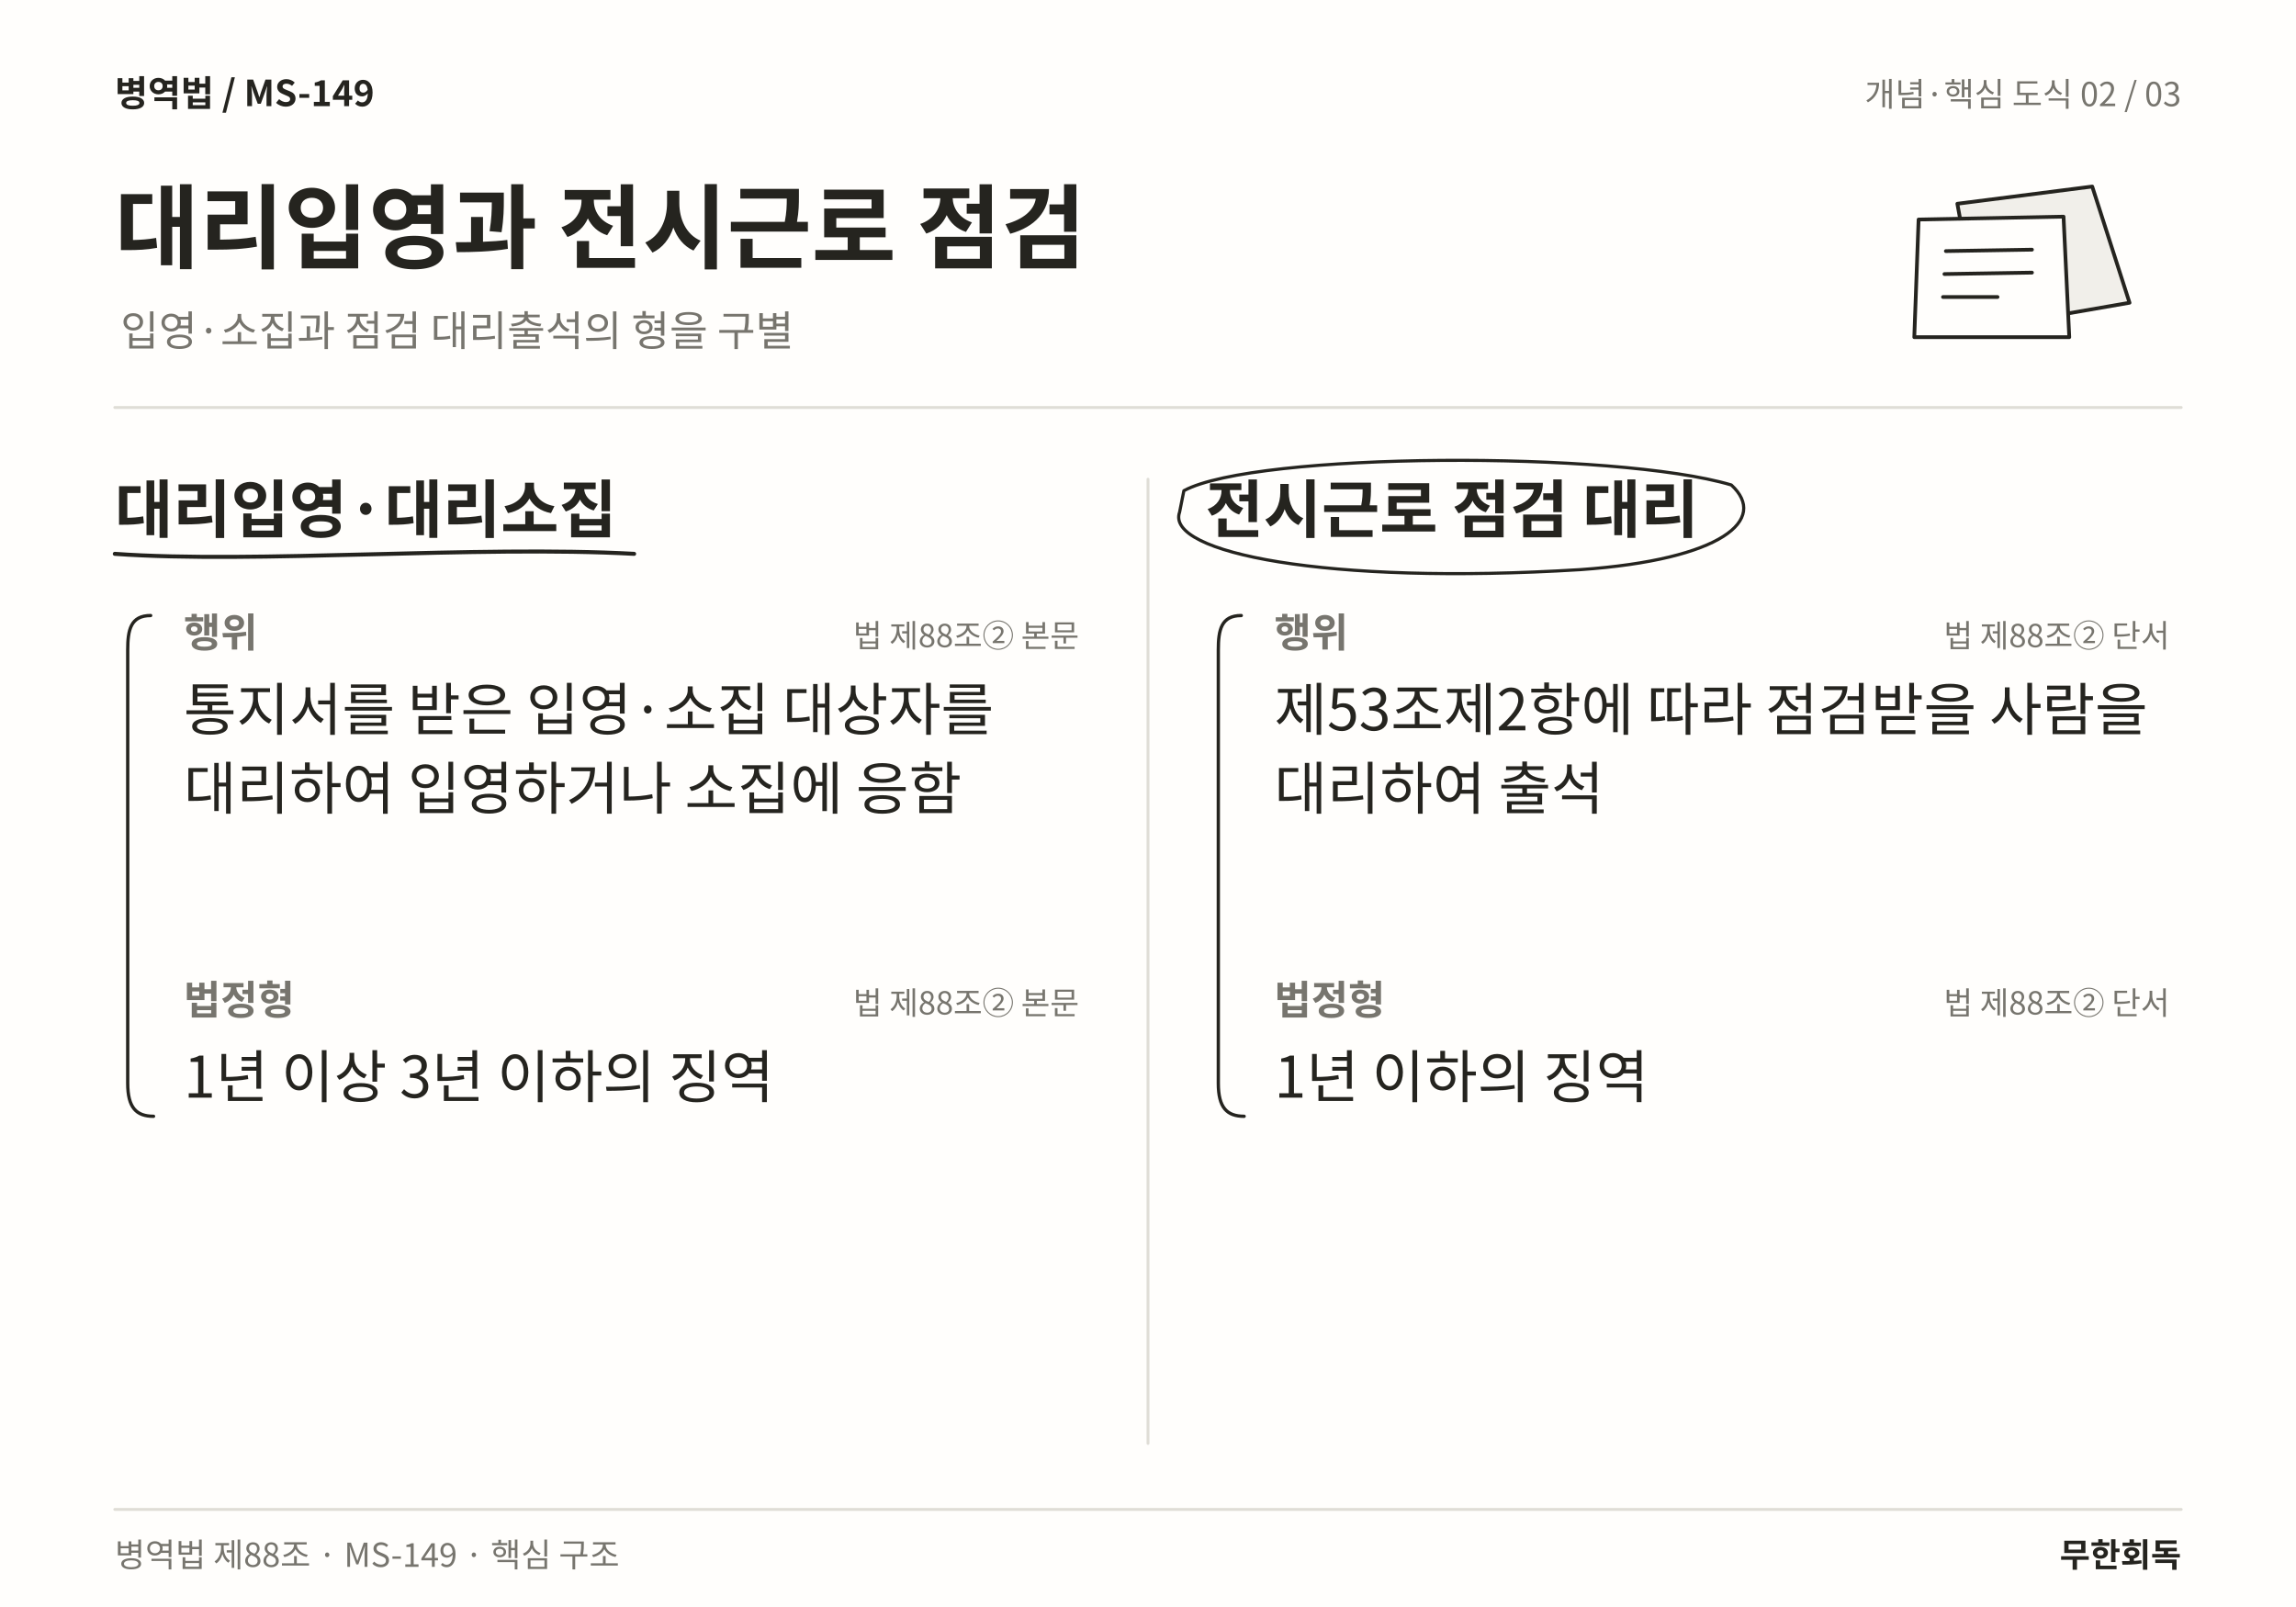
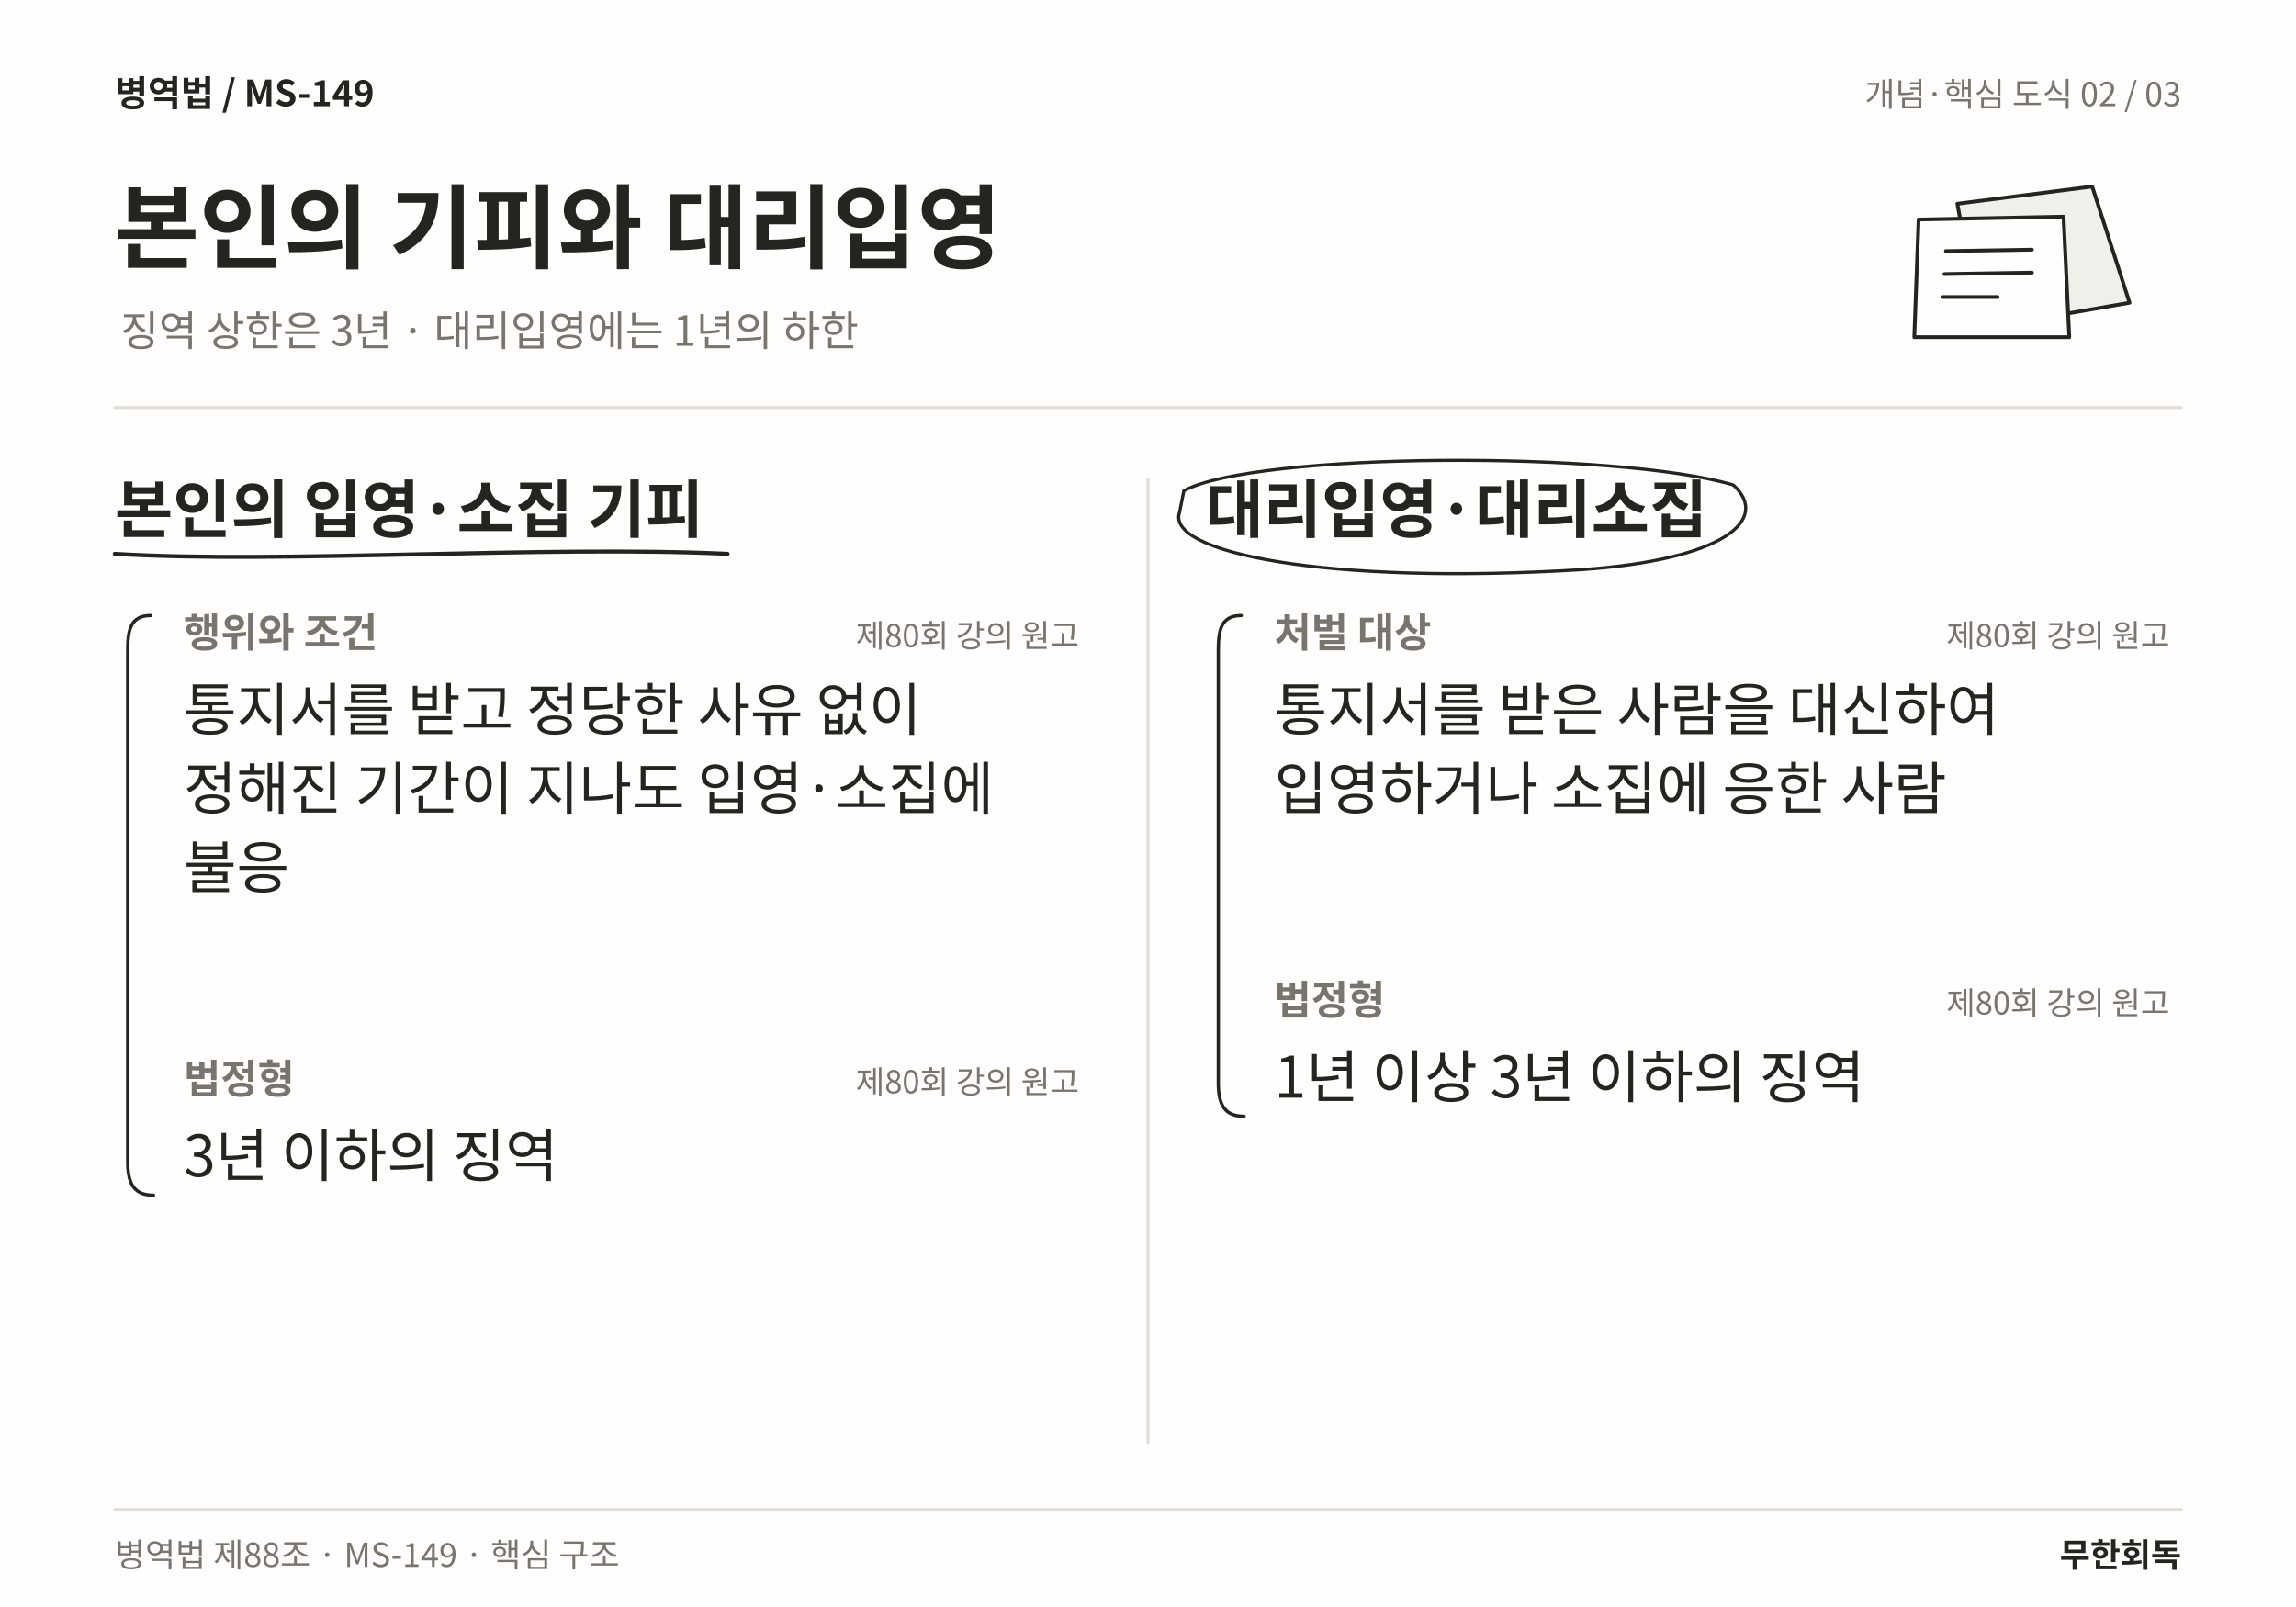
<svg xmlns="http://www.w3.org/2000/svg" width="1600" height="1120" viewBox="0 0 1600 1120" role="img" aria-labelledby="title desc" lang="ko">
  <rect width="1600" height="1120" fill="#FFFEFC" />
  <text x="80" y="74" font-family="Noto Sans CJK KR,Noto Sans KR,sans-serif" font-size="25" font-weight="700" fill="#25241F" text-anchor="start">병역법  /  MS-149</text>
  <text x="1520" y="74" font-family="Noto Sans CJK KR,Noto Sans KR,sans-serif" font-size="23" font-weight="400" fill="#77756E" text-anchor="end">개념·핵심 도식   02 / 03</text>
-   <text x="80" y="182" font-family="Noto Sans CJK KR,Noto Sans KR,sans-serif" font-size="64" font-weight="700" fill="#25241F" text-anchor="start">대리입영과 전시근로 점검</text>
-   <text x="84" y="241" font-family="Noto Sans CJK KR,Noto Sans KR,sans-serif" font-size="29" font-weight="400" fill="#77756E" text-anchor="start">입영·소집과 점검 대리출석의 형을 구별</text>
+   <text x="80" y="182" font-family="Noto Sans CJK KR,Noto Sans KR,sans-serif" font-size="64" font-weight="700" fill="#25241F" text-anchor="start">본인의 기피와 대리입영</text>
+   <text x="84" y="241" font-family="Noto Sans CJK KR,Noto Sans KR,sans-serif" font-size="29" font-weight="400" fill="#77756E" text-anchor="start">징역 상한은 3년 · 대리입영에는 1년의 하한</text>
  <path d="M1364 142 L1458 130 L1484 211 L1380 229 Z" fill="#F1EFEA" stroke="#25241F" stroke-width="2.6" stroke-linecap="round" stroke-linejoin="round" />
  <path d="M1337 153 L1438 151 L1442 235 L1334 235 Z" fill="#FFFEFC" stroke="#25241F" stroke-width="2.6" stroke-linecap="round" stroke-linejoin="round" />
  <path d="M1356 175 L1416 174 M1355 191 L1416 190 M1354 207 L1392 207" fill="none" stroke="#25241F" stroke-width="2.6" stroke-linecap="round" stroke-linejoin="round" />
  <line x1="80" y1="284" x2="1520" y2="284" stroke="#DFDDD6" stroke-width="2" stroke-linecap="round" />
  <line x1="800" y1="334" x2="800" y2="1006" stroke="#DFDDD6" stroke-width="2" stroke-linecap="round" />
-   <text x="80" y="371" font-family="Noto Sans CJK KR,Noto Sans KR,sans-serif" font-size="44" font-weight="700" fill="#25241F" text-anchor="start">대리입영·대리소집</text>
-   <path d="M80 386 C178.0 393 331.9 380 441.9 386" fill="none" stroke="#25241F" stroke-width="2.8" stroke-linecap="round" stroke-linejoin="round" />
-   <path d="M105 429 C91 429 89 439 89 453 L89 755.0 C89 772.0 95 778.0 107 778.0" fill="none" stroke="#25241F" stroke-width="2.3" stroke-linecap="round" stroke-linejoin="round" />
-   <text x="752" y="451" font-family="Noto Sans CJK KR,Noto Sans KR,sans-serif" font-size="22" font-weight="400" fill="#77756E" text-anchor="end">법 제88조② 본문</text>
-   <text x="128" y="451" font-family="Noto Sans CJK KR,Noto Sans KR,sans-serif" font-size="28" font-weight="700" fill="#77756E" text-anchor="start">행위</text>
-   <text x="128" y="509" font-family="Noto Sans CJK KR,Noto Sans KR,sans-serif" font-size="40" font-weight="400" fill="#25241F" text-anchor="start">통지서를 받은 입영·소집 대상자를</text>
-   <text x="128" y="564" font-family="Noto Sans CJK KR,Noto Sans KR,sans-serif" font-size="40" font-weight="400" fill="#25241F" text-anchor="start">대리하여 입영하거나 소집에 응함</text>
-   <text x="752" y="707" font-family="Noto Sans CJK KR,Noto Sans KR,sans-serif" font-size="22" font-weight="400" fill="#77756E" text-anchor="end">법 제88조② 본문</text>
-   <text x="128" y="707" font-family="Noto Sans CJK KR,Noto Sans KR,sans-serif" font-size="28" font-weight="700" fill="#77756E" text-anchor="start">법정형</text>
-   <text x="128" y="765" font-family="Noto Sans CJK KR,Noto Sans KR,sans-serif" font-size="40" font-weight="400" fill="#25241F" text-anchor="start">1년 이상 3년 이하의 징역</text>
-   <text x="840" y="371" font-family="Noto Sans CJK KR,Noto Sans KR,sans-serif" font-size="44" font-weight="700" fill="#25241F" text-anchor="start">전시근로 점검 대리</text>
-   <path d="M825 342 C874.9 315 1125.8 314 1206.5 338 C1232.5 362 1200.5 390 1101.4 397 C923.6 408 812 385 822 357 Z" fill="none" stroke="#25241F" stroke-width="2.2" stroke-linecap="round" stroke-linejoin="round" />
+   <text x="80" y="371" font-family="Noto Sans CJK KR,Noto Sans KR,sans-serif" font-size="44" font-weight="700" fill="#25241F" text-anchor="start">본인의 입영·소집 기피</text>
+   <path d="M80 386 C196.2 393 378.8 380 507.0 386" fill="none" stroke="#25241F" stroke-width="2.8" stroke-linecap="round" stroke-linejoin="round" />
+   <path d="M105 429 C91 429 89 439 89 453 L89 810.0 C89 827.0 95 833.0 107 833.0" fill="none" stroke="#25241F" stroke-width="2.3" stroke-linecap="round" stroke-linejoin="round" />
+   <text x="752" y="451" font-family="Noto Sans CJK KR,Noto Sans KR,sans-serif" font-size="22" font-weight="400" fill="#77756E" text-anchor="end">제80회 강의 원고</text>
+   <text x="128" y="451" font-family="Noto Sans CJK KR,Noto Sans KR,sans-serif" font-size="28" font-weight="700" fill="#77756E" text-anchor="start">행위와 조건</text>
+   <text x="128" y="509" font-family="Noto Sans CJK KR,Noto Sans KR,sans-serif" font-size="40" font-weight="400" fill="#25241F" text-anchor="start">통지서를 받고 정당한 사유 없이</text>
+   <text x="128" y="564" font-family="Noto Sans CJK KR,Noto Sans KR,sans-serif" font-size="40" font-weight="400" fill="#25241F" text-anchor="start">정해진 기간이 지나도 입영·소집에</text>
+   <text x="128" y="619" font-family="Noto Sans CJK KR,Noto Sans KR,sans-serif" font-size="40" font-weight="400" fill="#25241F" text-anchor="start">불응</text>
+   <text x="752" y="762" font-family="Noto Sans CJK KR,Noto Sans KR,sans-serif" font-size="22" font-weight="400" fill="#77756E" text-anchor="end">제80회 강의 원고</text>
+   <text x="128" y="762" font-family="Noto Sans CJK KR,Noto Sans KR,sans-serif" font-size="28" font-weight="700" fill="#77756E" text-anchor="start">법정형</text>
+   <text x="128" y="820" font-family="Noto Sans CJK KR,Noto Sans KR,sans-serif" font-size="40" font-weight="400" fill="#25241F" text-anchor="start">3년 이하의 징역</text>
+   <text x="840" y="371" font-family="Noto Sans CJK KR,Noto Sans KR,sans-serif" font-size="44" font-weight="700" fill="#25241F" text-anchor="start">대리입영·대리소집</text>
+   <path d="M825 342 C875.0 315 1126.9 314 1207.9 338 C1233.9 362 1201.9 390 1102.4 397 C924.0 408 812 385 822 357 Z" fill="none" stroke="#25241F" stroke-width="2.2" stroke-linecap="round" stroke-linejoin="round" />
  <path d="M865 429 C851 429 849 439 849 453 L849 755.0 C849 772.0 855 778.0 867 778.0" fill="none" stroke="#25241F" stroke-width="2.3" stroke-linecap="round" stroke-linejoin="round" />
-   <text x="1512" y="451" font-family="Noto Sans CJK KR,Noto Sans KR,sans-serif" font-size="22" font-weight="400" fill="#77756E" text-anchor="end">법 제88조② 단서</text>
-   <text x="888" y="451" font-family="Noto Sans CJK KR,Noto Sans KR,sans-serif" font-size="28" font-weight="700" fill="#77756E" text-anchor="start">행위</text>
-   <text x="888" y="509" font-family="Noto Sans CJK KR,Noto Sans KR,sans-serif" font-size="40" font-weight="400" fill="#25241F" text-anchor="start">제53조제2항에 따라 점검받을 사람을</text>
-   <text x="888" y="564" font-family="Noto Sans CJK KR,Noto Sans KR,sans-serif" font-size="40" font-weight="400" fill="#25241F" text-anchor="start">대리하여 출석</text>
-   <text x="1512" y="707" font-family="Noto Sans CJK KR,Noto Sans KR,sans-serif" font-size="22" font-weight="400" fill="#77756E" text-anchor="end">법 제88조② 단서</text>
+   <text x="1512" y="451" font-family="Noto Sans CJK KR,Noto Sans KR,sans-serif" font-size="22" font-weight="400" fill="#77756E" text-anchor="end">제80회 강의 원고</text>
+   <text x="888" y="451" font-family="Noto Sans CJK KR,Noto Sans KR,sans-serif" font-size="28" font-weight="700" fill="#77756E" text-anchor="start">처벌 대상</text>
+   <text x="888" y="509" font-family="Noto Sans CJK KR,Noto Sans KR,sans-serif" font-size="40" font-weight="400" fill="#25241F" text-anchor="start">통지서를 받은 사람을 대신하여</text>
+   <text x="888" y="564" font-family="Noto Sans CJK KR,Noto Sans KR,sans-serif" font-size="40" font-weight="400" fill="#25241F" text-anchor="start">입영하거나 소집에 응한 사람</text>
+   <text x="1512" y="707" font-family="Noto Sans CJK KR,Noto Sans KR,sans-serif" font-size="22" font-weight="400" fill="#77756E" text-anchor="end">제80회 강의 원고</text>
  <text x="888" y="707" font-family="Noto Sans CJK KR,Noto Sans KR,sans-serif" font-size="28" font-weight="700" fill="#77756E" text-anchor="start">법정형</text>
-   <text x="888" y="765" font-family="Noto Sans CJK KR,Noto Sans KR,sans-serif" font-size="40" font-weight="400" fill="#25241F" text-anchor="start">1년 이하의 징역</text>
+   <text x="888" y="765" font-family="Noto Sans CJK KR,Noto Sans KR,sans-serif" font-size="40" font-weight="400" fill="#25241F" text-anchor="start">1년 이상 3년 이하의 징역</text>
  <line x1="80" y1="1052" x2="1520" y2="1052" stroke="#DFDDD6" stroke-width="2" stroke-linecap="round" />
  <text x="80" y="1092" font-family="Noto Sans CJK KR,Noto Sans KR,sans-serif" font-size="23" font-weight="400" fill="#77756E" text-anchor="start">병역법 제88조 · MS-149 · 핵심 구조</text>
  <text x="1520" y="1092" font-family="Noto Sans CJK KR,Noto Sans KR,sans-serif" font-size="23" font-weight="700" fill="#25241F" text-anchor="end">무한회독</text>
</svg>
